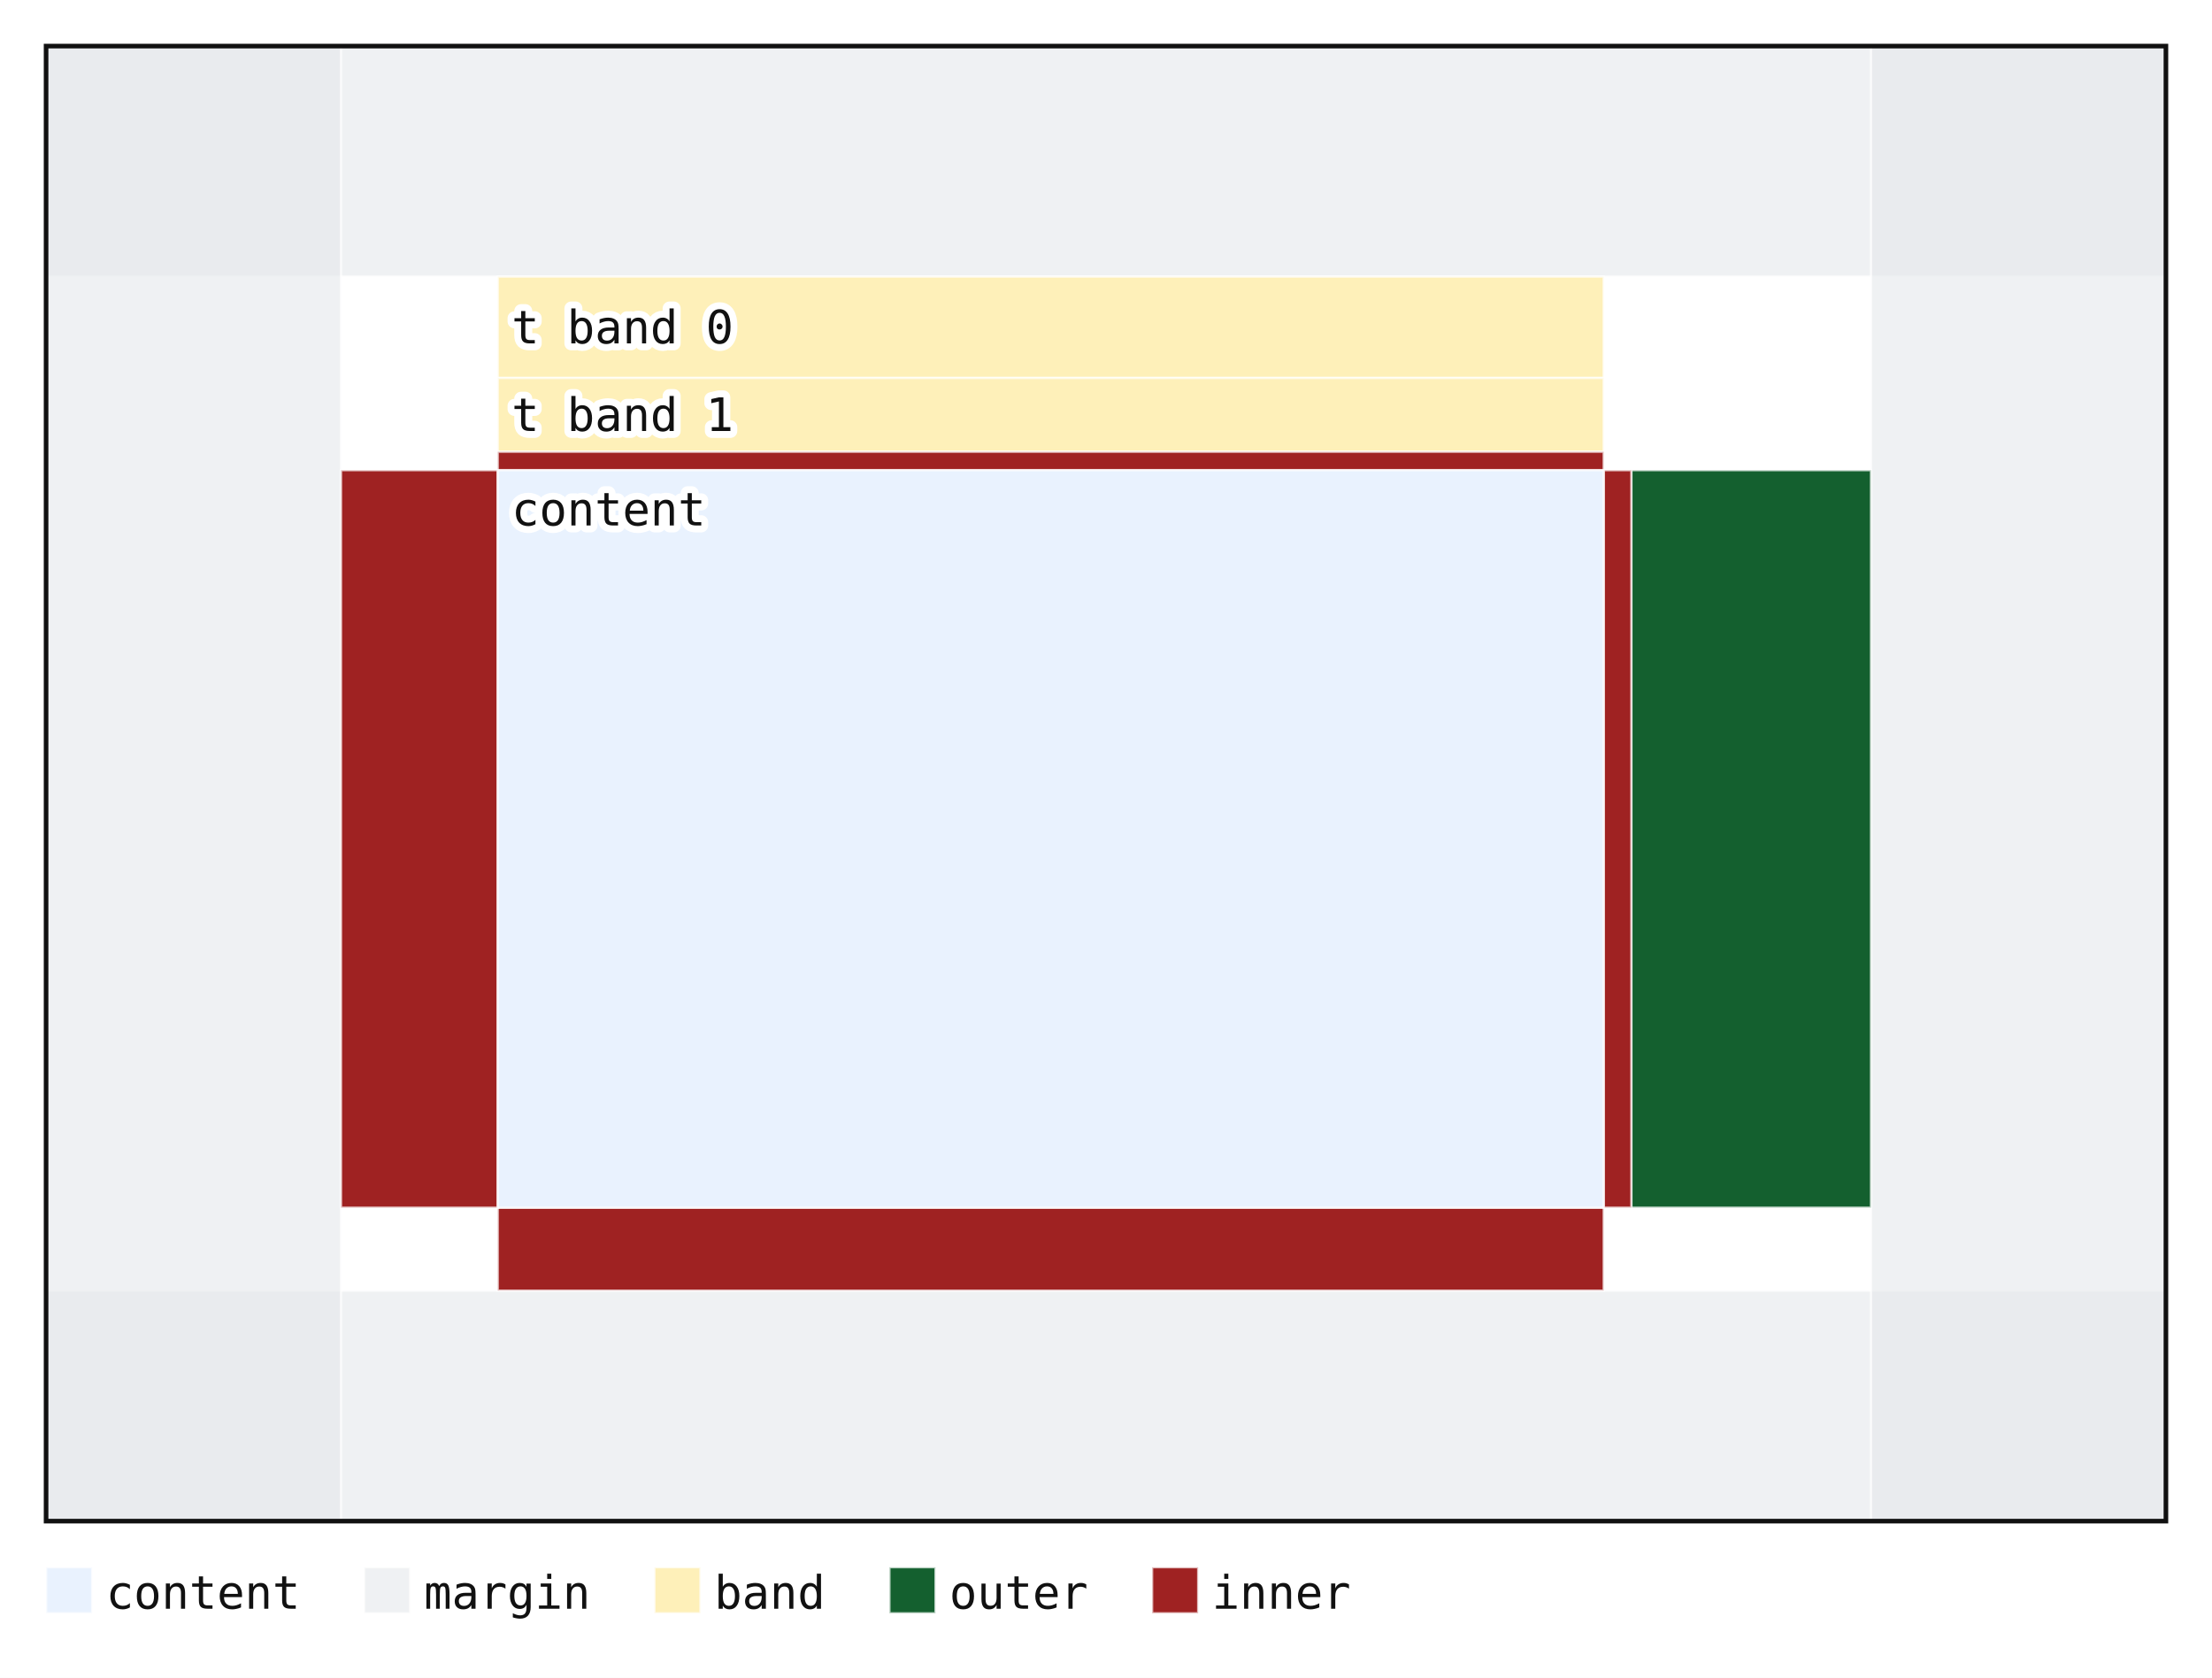
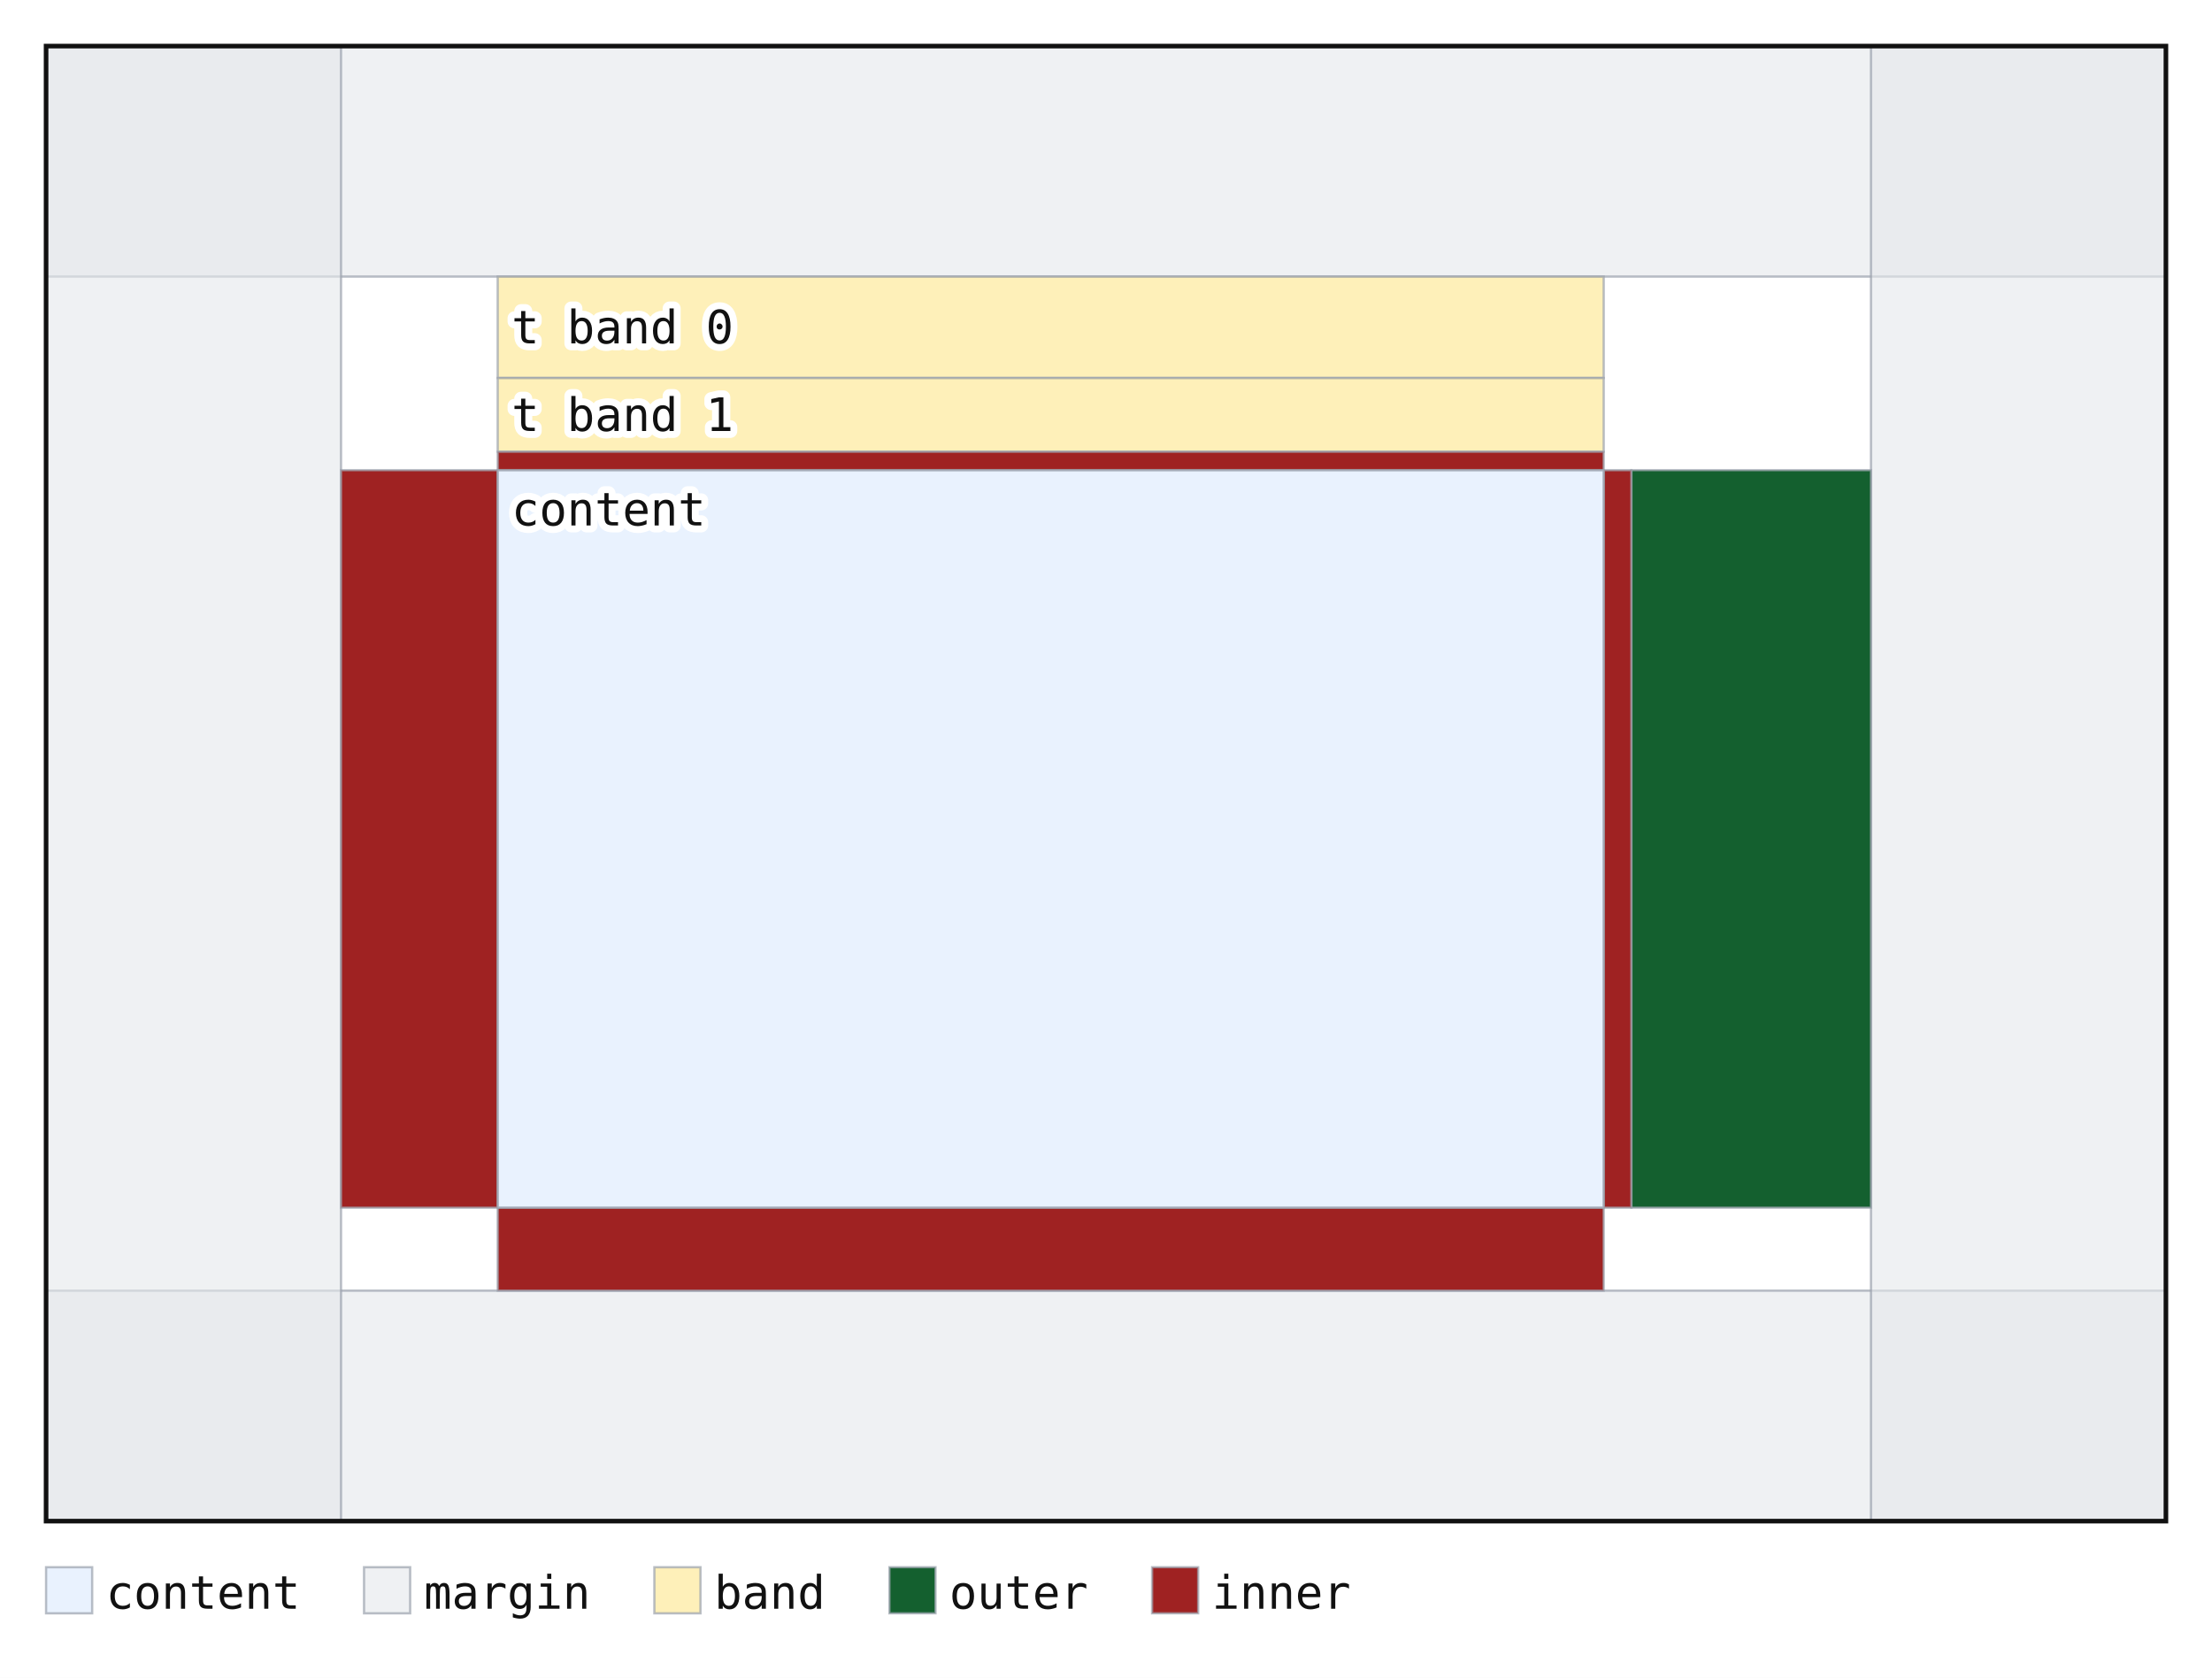
<svg xmlns="http://www.w3.org/2000/svg" viewBox="-10 -10 480 364" font-family="monospace" font-size="10">
  <rect x="-10" y="-10" width="480" height="364" fill="#ffffff" />
-   <rect x="0" y="0" width="460" height="50" fill="#e5e7eb" fill-opacity="0.6" stroke="#ffffff" stroke-width="0.5" stroke-opacity="0.7" />
-   <rect x="98" y="50" width="240" height="22" fill="#fde68a" fill-opacity="0.6" stroke="#ffffff" stroke-width="0.5" stroke-opacity="0.7" />
+   <rect x="0" y="0" width="460" height="50" fill="#e5e7eb" fill-opacity="0.6" stroke="#9ca3af" stroke-width="0.5" stroke-opacity="0.7" />
+   <rect x="98" y="50" width="240" height="22" fill="#fde68a" fill-opacity="0.6" stroke="#9ca3af" stroke-width="0.5" stroke-opacity="0.7" />
  <text x="101" y="64.5" fill="#111111" stroke="#ffffff" stroke-width="3" stroke-linejoin="round" paint-order="stroke">t band 0</text>
-   <rect x="98" y="72" width="240" height="16" fill="#fde68a" fill-opacity="0.6" stroke="#ffffff" stroke-width="0.5" stroke-opacity="0.7" />
+   <rect x="98" y="72" width="240" height="16" fill="#fde68a" fill-opacity="0.6" stroke="#9ca3af" stroke-width="0.5" stroke-opacity="0.7" />
  <text x="101" y="83.5" fill="#111111" stroke="#ffffff" stroke-width="3" stroke-linejoin="round" paint-order="stroke">t band 1</text>
-   <rect x="98" y="88" width="240" height="4" fill="#9f2222" stroke="#ffffff" stroke-width="0.5" stroke-opacity="0.7" />
-   <rect x="0" y="270" width="460" height="50" fill="#e5e7eb" fill-opacity="0.6" stroke="#ffffff" stroke-width="0.5" stroke-opacity="0.7" />
-   <rect x="98" y="252" width="240" height="18" fill="#9f2222" stroke="#ffffff" stroke-width="0.5" stroke-opacity="0.7" />
-   <rect x="0" y="0" width="64" height="320" fill="#e5e7eb" fill-opacity="0.6" stroke="#ffffff" stroke-width="0.5" stroke-opacity="0.7" />
-   <rect x="64" y="92" width="34" height="160" fill="#9f2222" stroke="#ffffff" stroke-width="0.5" stroke-opacity="0.7" />
-   <rect x="396" y="0" width="64" height="320" fill="#e5e7eb" fill-opacity="0.6" stroke="#ffffff" stroke-width="0.5" stroke-opacity="0.7" />
-   <rect x="344" y="92" width="52" height="160" fill="#14602f" stroke="#ffffff" stroke-width="0.5" stroke-opacity="0.7" />
-   <rect x="338" y="92" width="6" height="160" fill="#9f2222" stroke="#ffffff" stroke-width="0.5" stroke-opacity="0.7" />
-   <rect x="98" y="92" width="240" height="160" fill="#dbeafe" fill-opacity="0.6" stroke="#ffffff" stroke-width="0.5" stroke-opacity="0.7" />
+   <rect x="98" y="88" width="240" height="4" fill="#9f2222" stroke="#9ca3af" stroke-width="0.5" stroke-opacity="0.7" />
+   <rect x="0" y="270" width="460" height="50" fill="#e5e7eb" fill-opacity="0.6" stroke="#9ca3af" stroke-width="0.5" stroke-opacity="0.7" />
+   <rect x="98" y="252" width="240" height="18" fill="#9f2222" stroke="#9ca3af" stroke-width="0.5" stroke-opacity="0.7" />
+   <rect x="0" y="0" width="64" height="320" fill="#e5e7eb" fill-opacity="0.6" stroke="#9ca3af" stroke-width="0.5" stroke-opacity="0.7" />
+   <rect x="64" y="92" width="34" height="160" fill="#9f2222" stroke="#9ca3af" stroke-width="0.5" stroke-opacity="0.7" />
+   <rect x="396" y="0" width="64" height="320" fill="#e5e7eb" fill-opacity="0.6" stroke="#9ca3af" stroke-width="0.5" stroke-opacity="0.7" />
+   <rect x="344" y="92" width="52" height="160" fill="#14602f" stroke="#9ca3af" stroke-width="0.5" stroke-opacity="0.7" />
+   <rect x="338" y="92" width="6" height="160" fill="#9f2222" stroke="#9ca3af" stroke-width="0.5" stroke-opacity="0.7" />
+   <rect x="98" y="92" width="240" height="160" fill="#dbeafe" fill-opacity="0.6" stroke="#9ca3af" stroke-width="0.5" stroke-opacity="0.7" />
  <text x="101" y="104" fill="#111111" stroke="#ffffff" stroke-width="3" stroke-linejoin="round" paint-order="stroke">content</text>
-   <rect x="0" y="330" width="10" height="10" fill="#dbeafe" fill-opacity="0.6" stroke="#ffffff" stroke-width="0.5" stroke-opacity="0.7" />
+   <rect x="0" y="330" width="10" height="10" fill="#dbeafe" fill-opacity="0.6" stroke="#9ca3af" stroke-width="0.5" stroke-opacity="0.7" />
  <text x="13" y="339" fill="#111111" stroke="#ffffff" stroke-width="3" stroke-linejoin="round" paint-order="stroke">content</text>
-   <rect x="69" y="330" width="10" height="10" fill="#e5e7eb" fill-opacity="0.6" stroke="#ffffff" stroke-width="0.5" stroke-opacity="0.7" />
+   <rect x="69" y="330" width="10" height="10" fill="#e5e7eb" fill-opacity="0.6" stroke="#9ca3af" stroke-width="0.5" stroke-opacity="0.7" />
  <text x="82" y="339" fill="#111111" stroke="#ffffff" stroke-width="3" stroke-linejoin="round" paint-order="stroke">margin</text>
-   <rect x="132" y="330" width="10" height="10" fill="#fde68a" fill-opacity="0.6" stroke="#ffffff" stroke-width="0.5" stroke-opacity="0.7" />
+   <rect x="132" y="330" width="10" height="10" fill="#fde68a" fill-opacity="0.6" stroke="#9ca3af" stroke-width="0.5" stroke-opacity="0.7" />
  <text x="145" y="339" fill="#111111" stroke="#ffffff" stroke-width="3" stroke-linejoin="round" paint-order="stroke">band</text>
-   <rect x="183" y="330" width="10" height="10" fill="#14602f" stroke="#ffffff" stroke-width="0.5" stroke-opacity="0.7" />
+   <rect x="183" y="330" width="10" height="10" fill="#14602f" stroke="#9ca3af" stroke-width="0.5" stroke-opacity="0.7" />
  <text x="196" y="339" fill="#111111" stroke="#ffffff" stroke-width="3" stroke-linejoin="round" paint-order="stroke">outer</text>
-   <rect x="240" y="330" width="10" height="10" fill="#9f2222" stroke="#ffffff" stroke-width="0.5" stroke-opacity="0.7" />
+   <rect x="240" y="330" width="10" height="10" fill="#9f2222" stroke="#9ca3af" stroke-width="0.5" stroke-opacity="0.7" />
  <text x="253" y="339" fill="#111111" stroke="#ffffff" stroke-width="3" stroke-linejoin="round" paint-order="stroke">inner</text>
  <rect x="0" y="0" width="460" height="320" fill="none" stroke="#111111" stroke-width="1" />
</svg>
